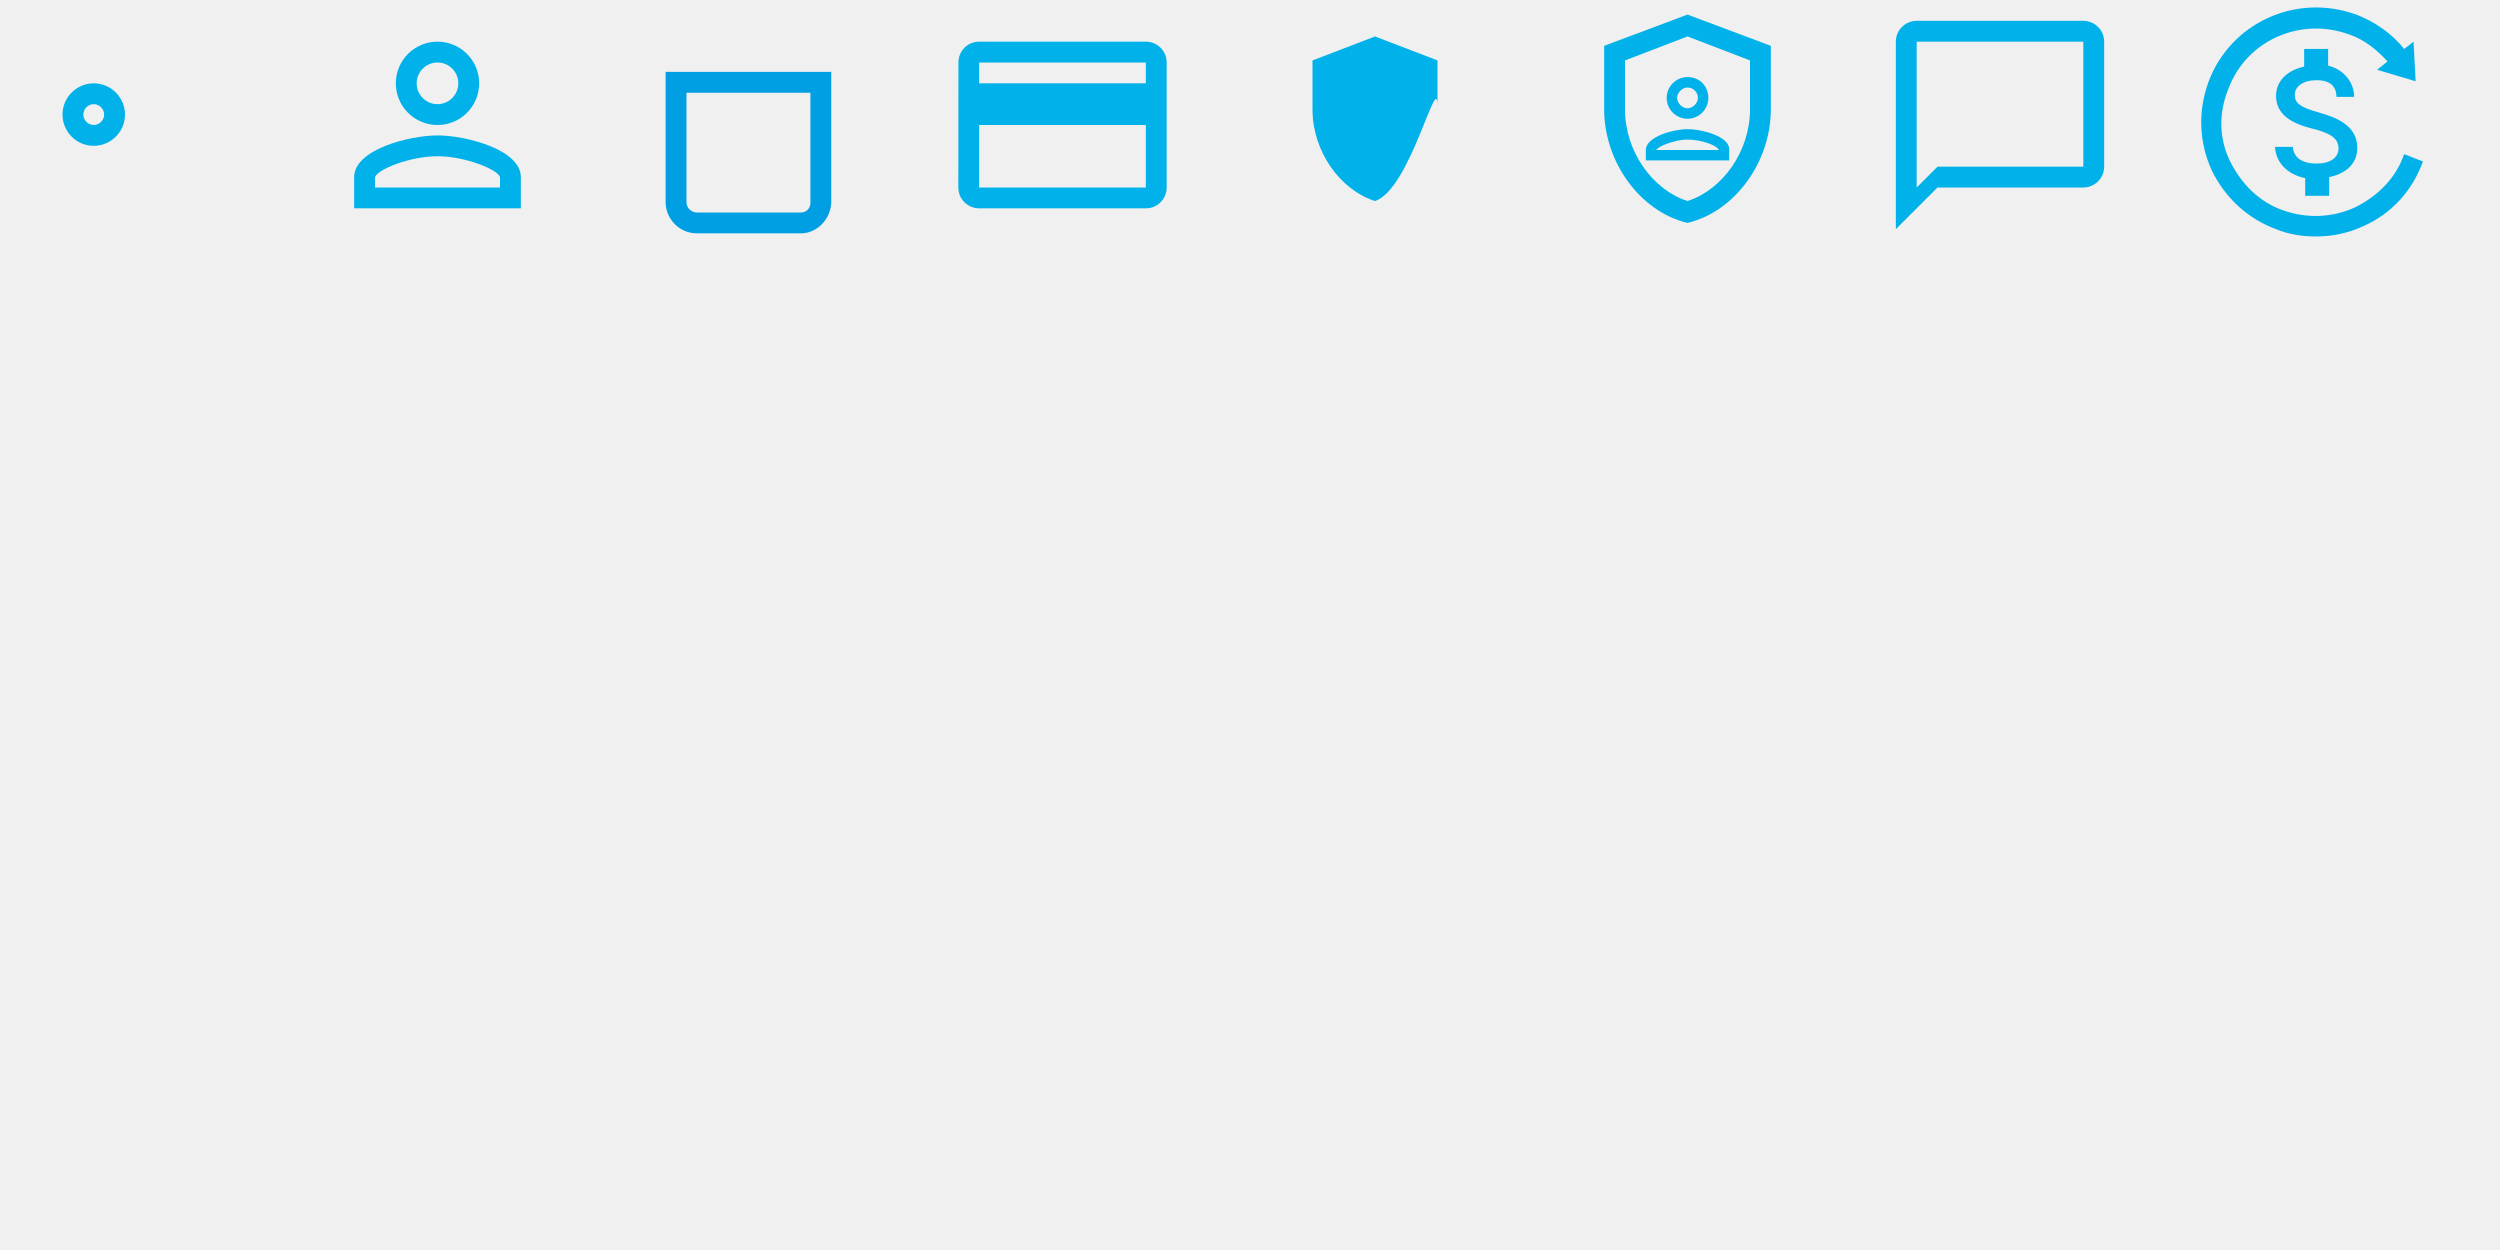
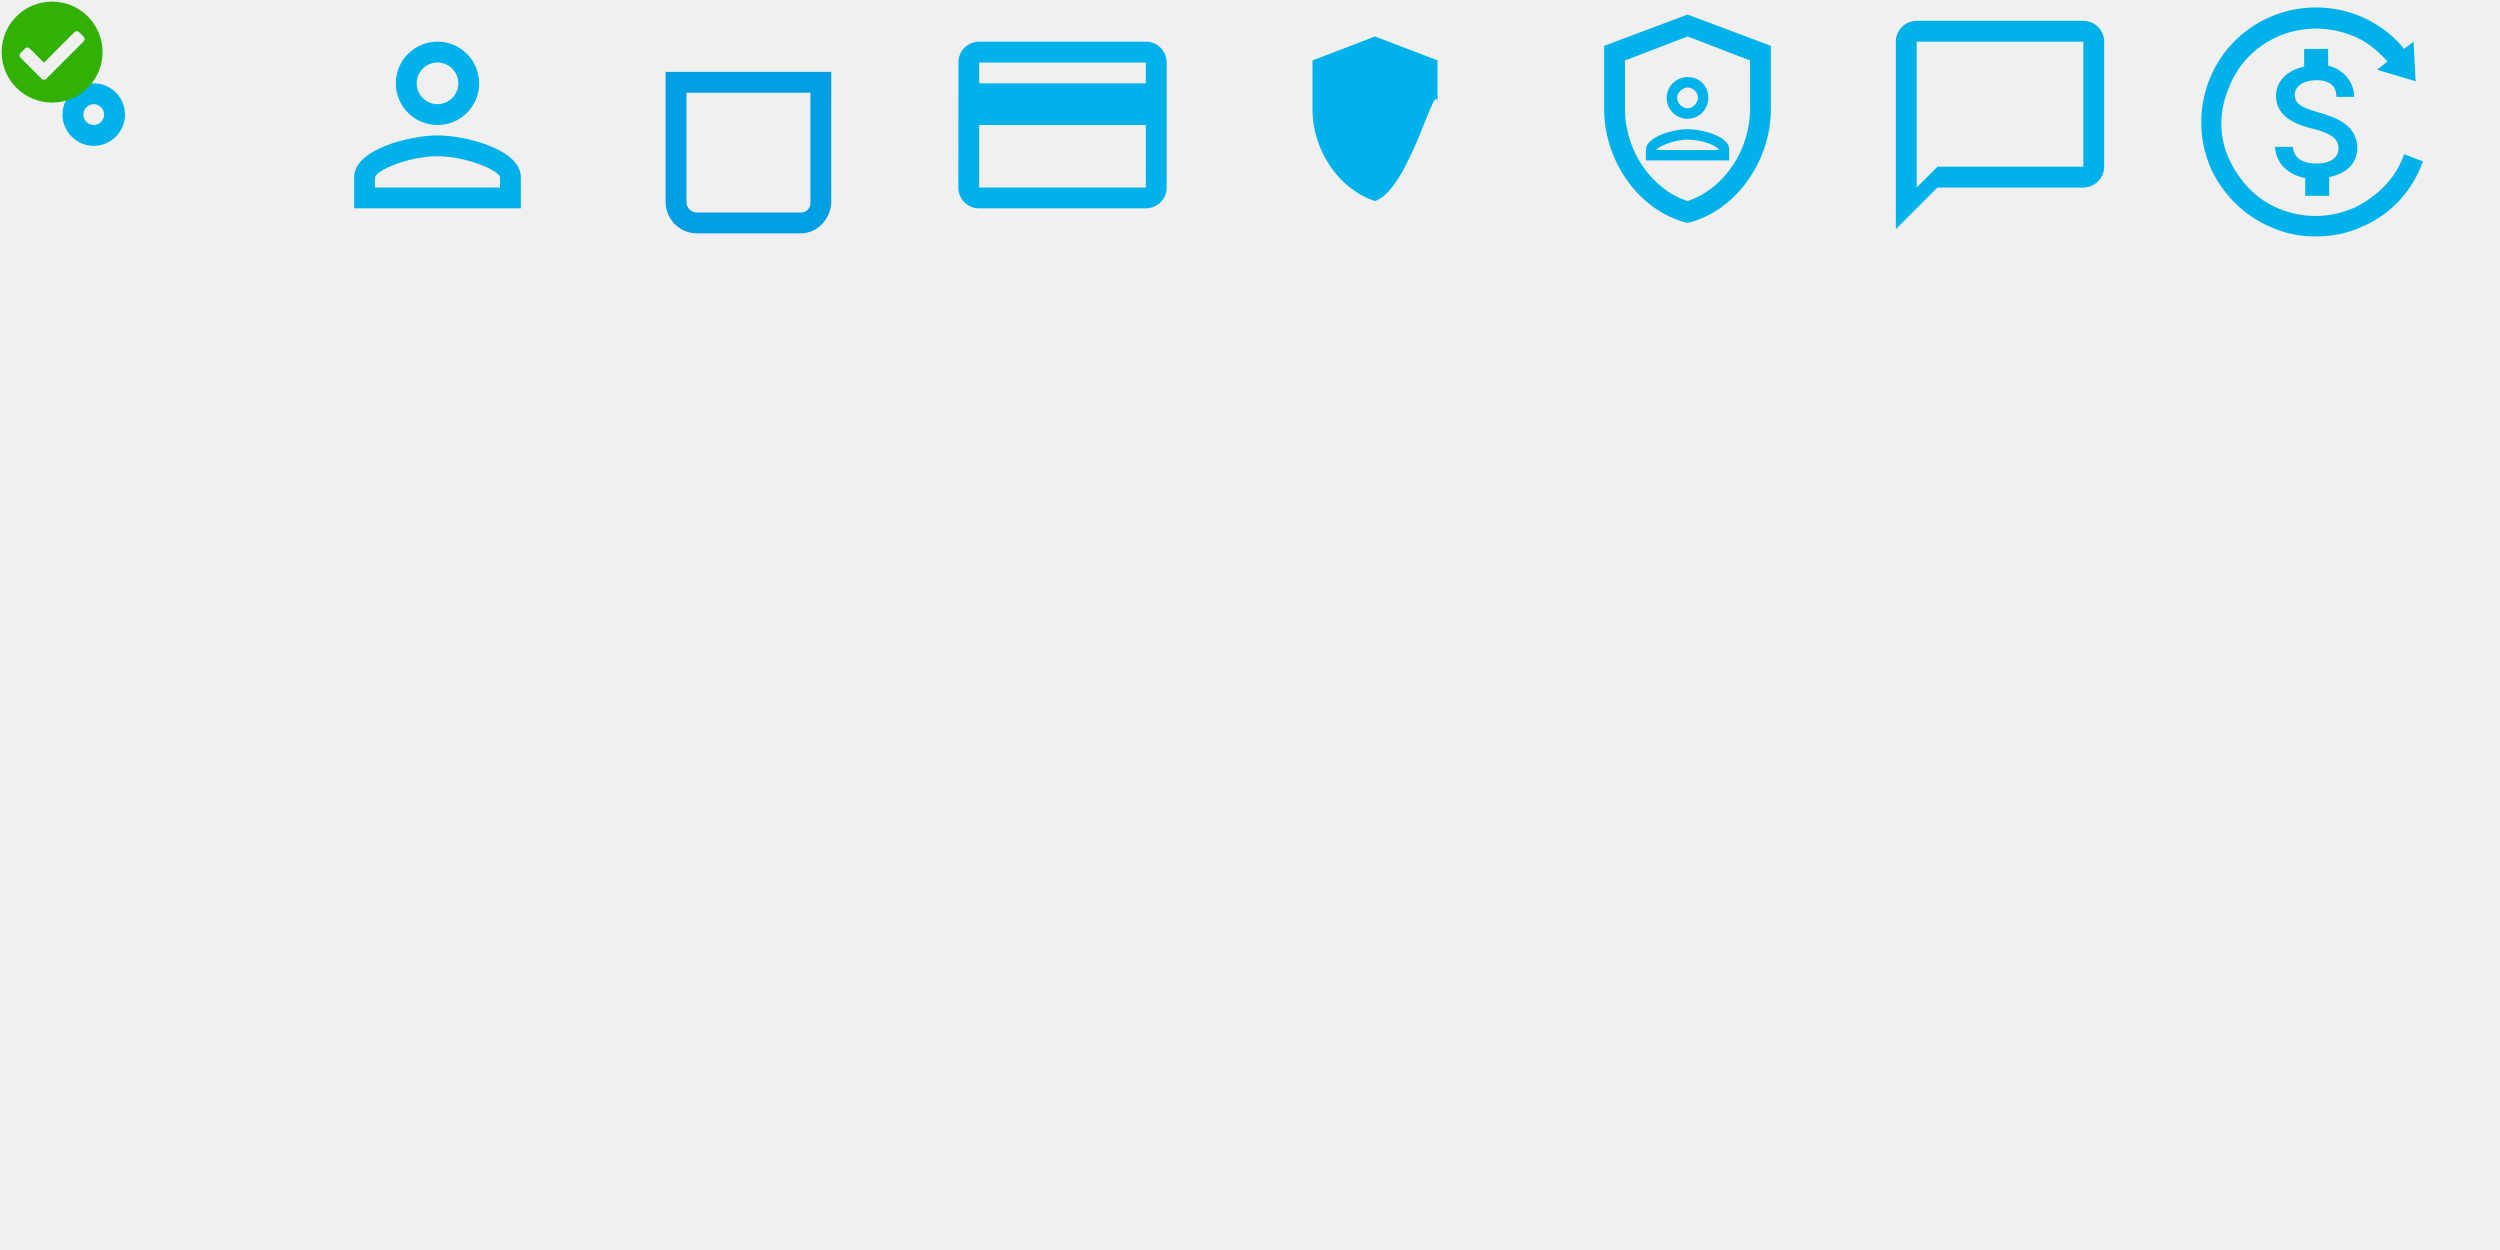
<svg xmlns="http://www.w3.org/2000/svg" width="240" height="120">
  <g transform="translate(0, 0)">
    <path id="icon1" d="M9 14C10.65 14 12 12.65 12 11C12 9.35 10.65 8 9 8C7.35 8 6 9.35 6 11C6 12.65 7.35 14 9 14ZM9 10C9.54 10 10 10.46 10 11C10 11.54 9.54 12 9 12C8.46 12 8 11.54 8 11C8 10.46 8.46 10 9 10Z" fill="#00B1EA" />
  </g>
  <g transform="translate(30, 0)">
    <path id="icon2" d="M12 6C13.1 6 14 6.9 14 8C14 9.1 13.1 10 12 10C10.9 10 10 9.1 10 8C10 6.9 10.9 6 12 6ZM12 15C14.7 15 17.8 16.29 18 17V18H6V17.01C6.2 16.29 9.3 15 12 15ZM12 4C9.79 4 8 5.79 8 8C8 10.21 9.79 12 12 12C14.21 12 16 10.21 16 8C16 5.79 14.21 4 12 4ZM12 13C9.33 13 4 14.34 4 17V20H20V17C20 14.34 14.67 13 12 13Z" fill="#00B1EA" />
  </g>
  <g transform="translate(60, 0)">
    <path id="icon3" d="M16.9 22.4H6.9C5.2 22.4 3.9 21 3.9 19.4V6.9H19.8V19.5C19.7 21.1 18.4 22.4 16.9 22.4ZM5.9 8.9V19.4C5.9 20 6.4 20.4 6.9 20.4H16.9C17.4 20.4 17.8 20 17.8 19.5V8.9H5.9Z" fill="#009EE3" />
  </g>
  <g transform="translate(90, 0)">
    <g clip-path="url(#clip0_1150_2914)">
      <path id="icon4" d="M20 4H4C2.89 4 2.01 4.89 2.01 6L2 18C2 19.11 2.89 20 4 20H20C21.11 20 22 19.11 22 18V6C22 4.89 21.11 4 20 4ZM20 18H4V12H20V18ZM20 8H4V6H20V8Z" fill="#00B1EA" />
    </g>
  </g>
  <g transform="translate(120, 0)">
    <path id="icon5" d="M12 12C10.9 12 10 11.1 10 10C10 8.9 10.9 8 12 8C13.1 8 14 8.9 14 10C14 11.1 13.1 12 12 12ZM18 10.2C18 6.57 15.4 18.2 12 19.3C8.6 18.2 6 14.5 6 10.5V5.8L12 3.5L18 5.8V10.5Z" fill="#00B1EA" />
  </g>
  <g transform="translate(150, 0)">
    <path id="icon6" d="M12 1.4L4 4.4V10.5C4 15.5 7.4 20.3 12 21.4C16.6 20.3 20 15.5 20 10.5V4.4L12 1.4ZM18 10.5C18 14.5 15.4 18.2 12 19.3C8.6 18.2 6 14.5 6 10.5V5.8L12 3.5L18 5.8V10.5Z" fill="#00B1EA" />
    <path d="M12 8.4C12.6 8.4 13 8.9 13 9.4C13 9.9 12.5 10.4 12 10.4C11.5 10.4 11 9.9 11 9.4C11 8.9 11.5 8.4 12 8.4ZM12 13.4C13.4 13.4 14.9 14 15 14.4H9C9.1 14.1 10.7 13.4 12 13.4ZM12 7.4C10.9 7.4 10 8.3 10 9.4C10 10.5 10.9 11.4 12 11.4C13.1 11.4 14 10.5 14 9.4C14 8.3 13.2 7.4 12 7.4ZM12 12.4C10.7 12.4 8 13.1 8 14.4V15.4H16V14.4C16.1 13.1 13.4 12.4 12 12.4Z" fill="#00B1EA" />
  </g>
  <g transform="translate(180, 0)">
    <g clip-path="url(#clip0_1157_2980)">
      <path id="icon7" d="M20 2H4C2.9 2 2 2.9 2 4V22L6 18H20C21.1 18 22 17.1 22 16V4C22 2.9 21.1 2 20 2ZM20 16H6L4 18V4H20V16Z" fill="#00B1EA" />
    </g>
  </g>
  <g transform="translate(210, 0)">
    <path id="icon8" d="M12.6 10.799C10.8 10.299 10.3 9.899 10.3 9.099C10.3 8.299 11.1 7.699 12.4 7.699C13.8 7.699 14.3 8.399 14.3 9.299H16C16 7.999 15.1 6.699 13.5 6.299V4.699H11.2V6.399C9.7 6.699 8.5 7.699 8.5 9.199C8.5 10.999 10 11.899 12.2 12.399C14.1 12.899 14.5 13.499 14.5 14.299C14.5 14.799 14.1 15.699 12.4 15.699C10.8 15.699 10.2 14.999 10.1 14.099H8.4C8.5 15.799 9.8 16.799 11.3 17.099V18.799H13.6V16.999C15.1 16.699 16.3 15.799 16.3 14.199C16.3 12.099 14.4 11.299 12.6 10.799Z" fill="#00B1EA" />
    <path d="M20.8 14.8C20 17.1 18.3 18.8 16.1 19.9C13.9 20.9 11.5 21 9.2 20.2C6.9 19.4 5.2 17.7 4.1 15.5C3 13.3 3 10.8 3.9 8.6C5.6 3.9 10.8 1.6 15.5 3.3C17 3.8 18.2 4.8 19.2 5.9L18.2 6.7L21.9 7.8L21.7 4L20.8 4.7C19.6 3.2 18 2.1 16.2 1.4C10.4 -0.7 4.1 2.2 2 7.9C1 10.7 1.1 13.6 2.3 16.3C3.6 19 5.8 21 8.5 22C9.7 22.5 11 22.7 12.3 22.7C13.9 22.7 15.4 22.4 16.9 21.7C19.6 20.5 21.6 18.3 22.6 15.5L20.8 14.8Z" fill="#00B1EA" />
  </g>
  <g transform="translate(240, 0)">
    <path id="icon9" d="M0.59 10.59L5.17 6L0.59 1.41L2 0L8 6L2 12L0.59 10.59Z" fill="#00B1EA" />
  </g>
+   <g clip-path="url(#clip0_1149_2872)">
+     <path id="icon10" d="M9.844 5C9.844 7.675 7.675 9.844 5 9.844C2.325 9.844 0.156 7.675 0.156 5C0.156 2.325 2.325 0.156 5 0.156C7.675 0.156 9.844 2.325 9.844 5ZM4.44 7.565L8.033 3.971C8.156 3.849 8.156 3.651 8.033 3.529L7.592 3.087C7.47 2.965 7.272 2.965 7.15 3.087L4.219 6.018L2.85 4.65C2.728 4.528 2.531 4.528 2.408 4.65L1.967 5.092C1.844 5.214 1.844 5.411 1.967 5.533L3.998 7.565C4.12 7.687 4.318 7.687 4.44 7.565Z" fill="#32B105" />
+   </g>
+   <defs>
+     <clipPath id="clip0_1149_2872">
+       <rect width="10" height="10" fill="white" />
+     </clipPath>
+   </defs>
</svg>
